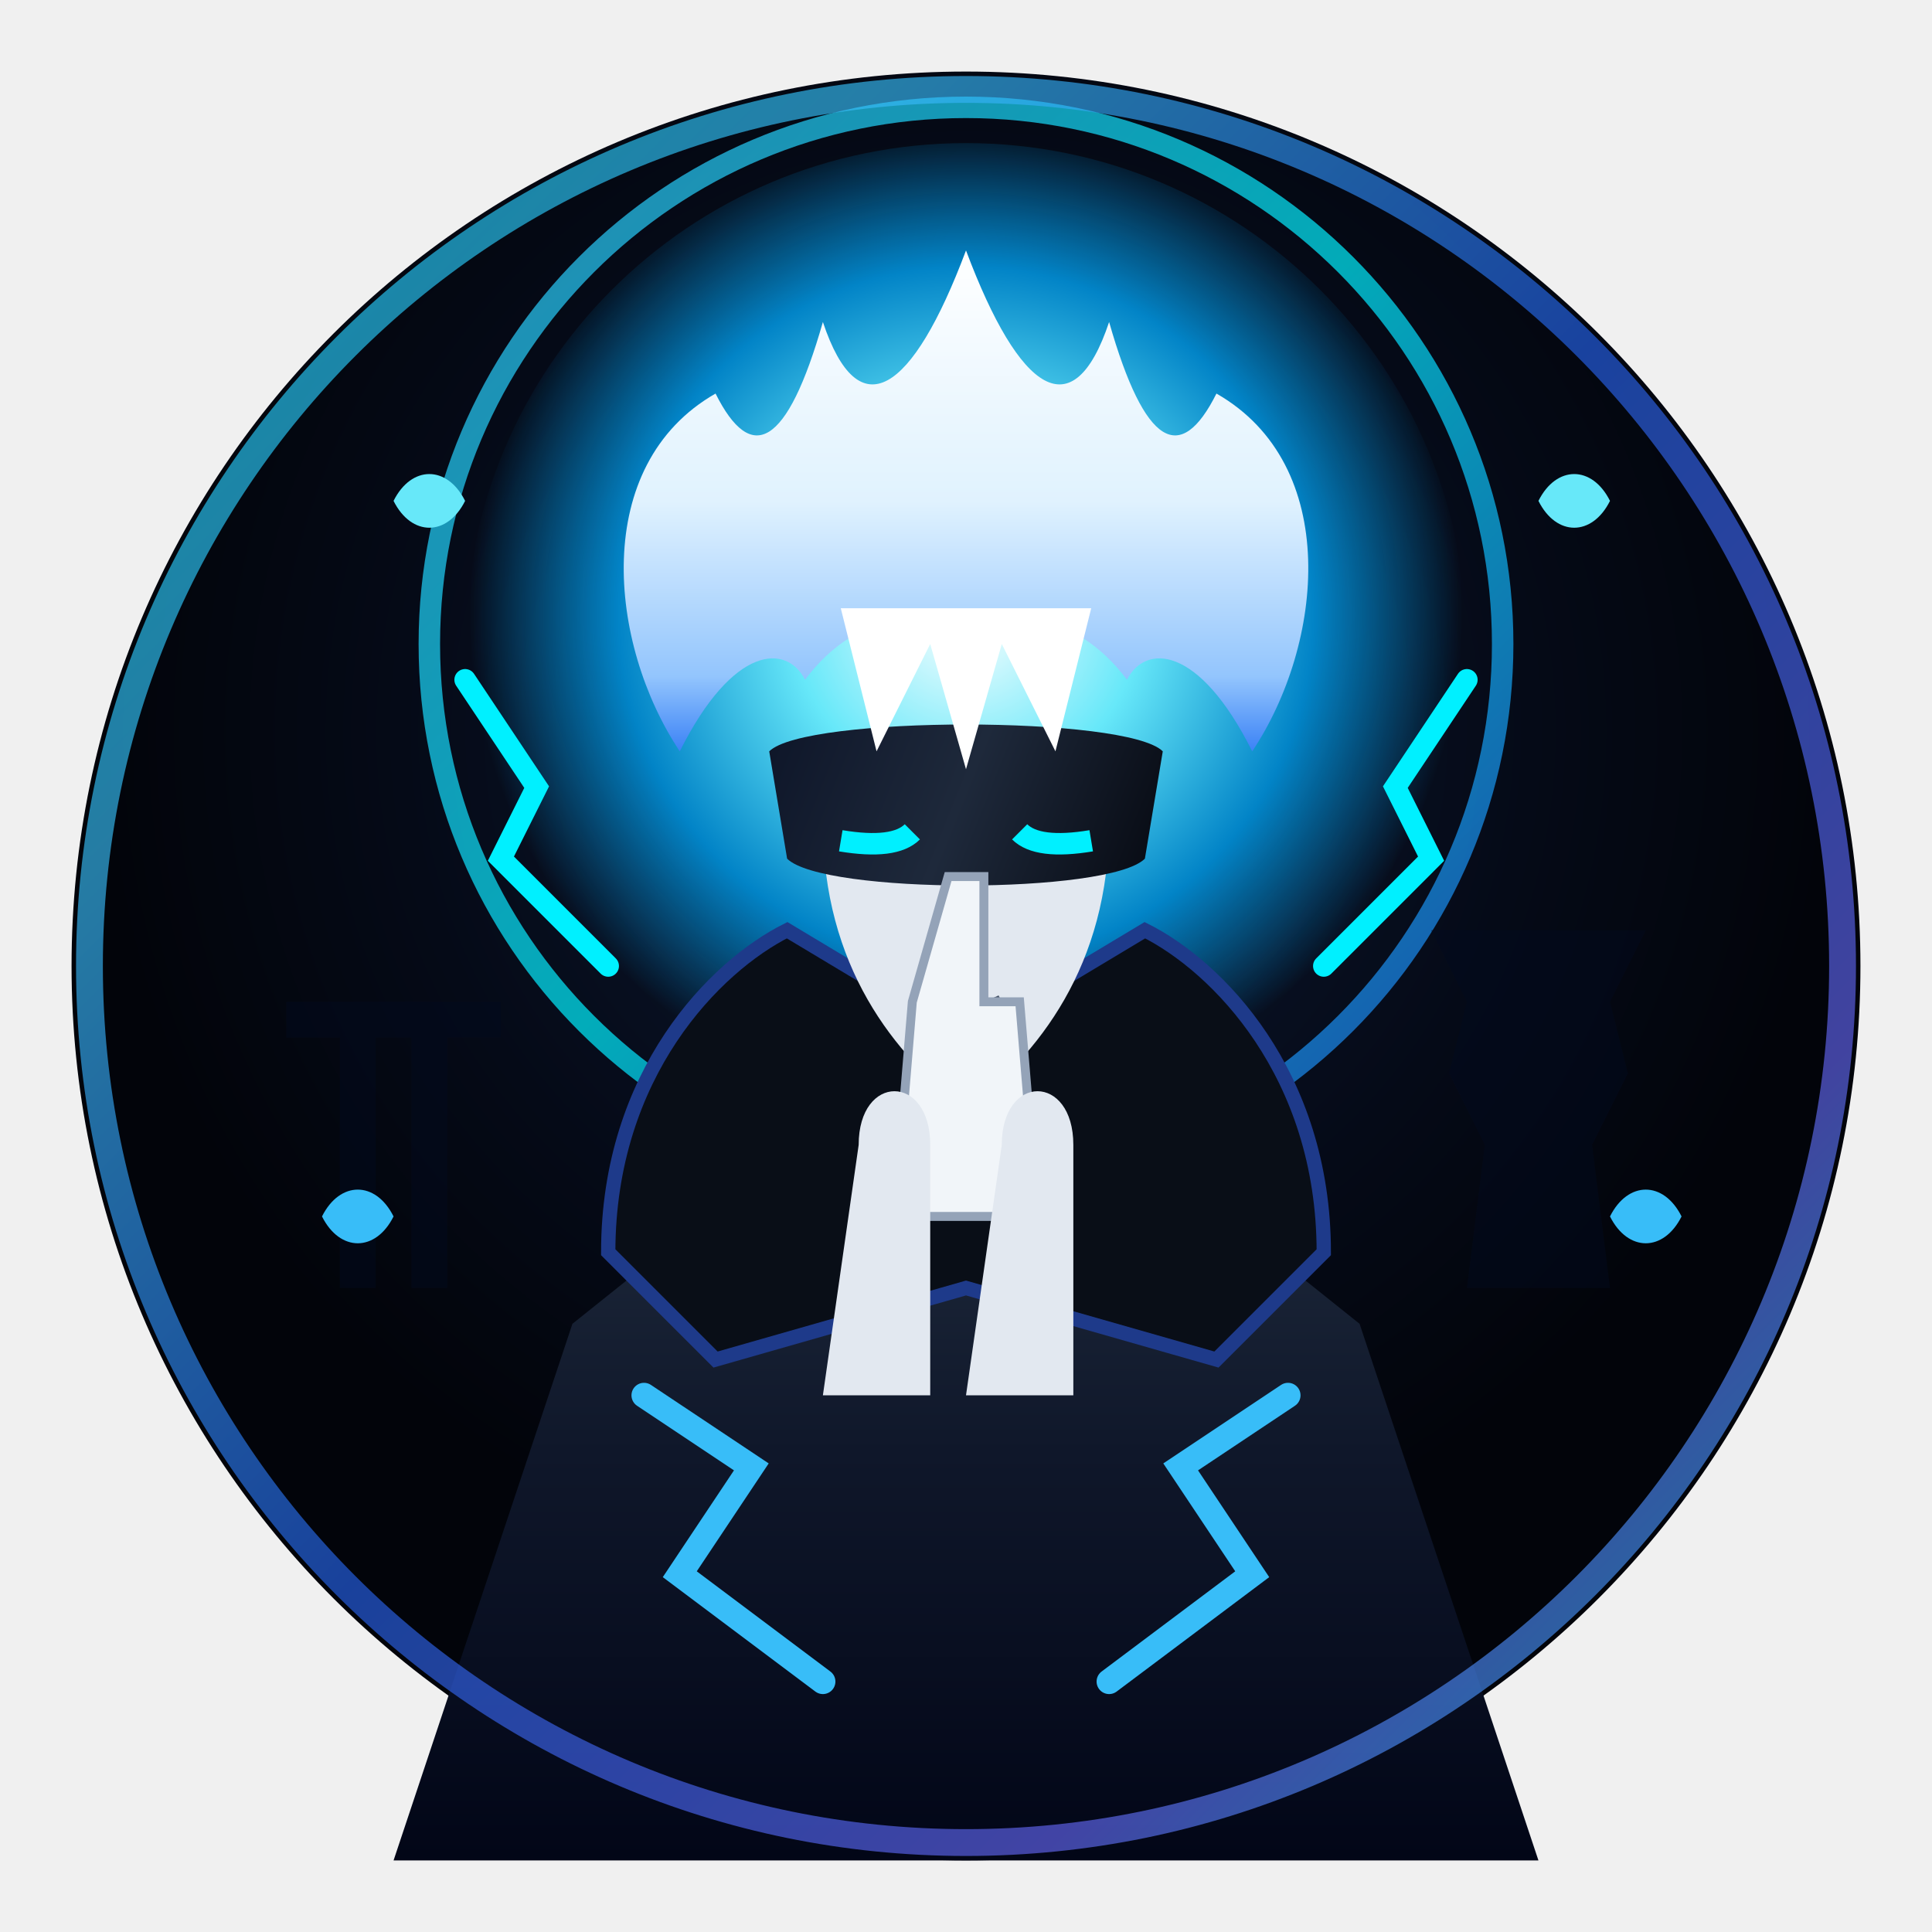
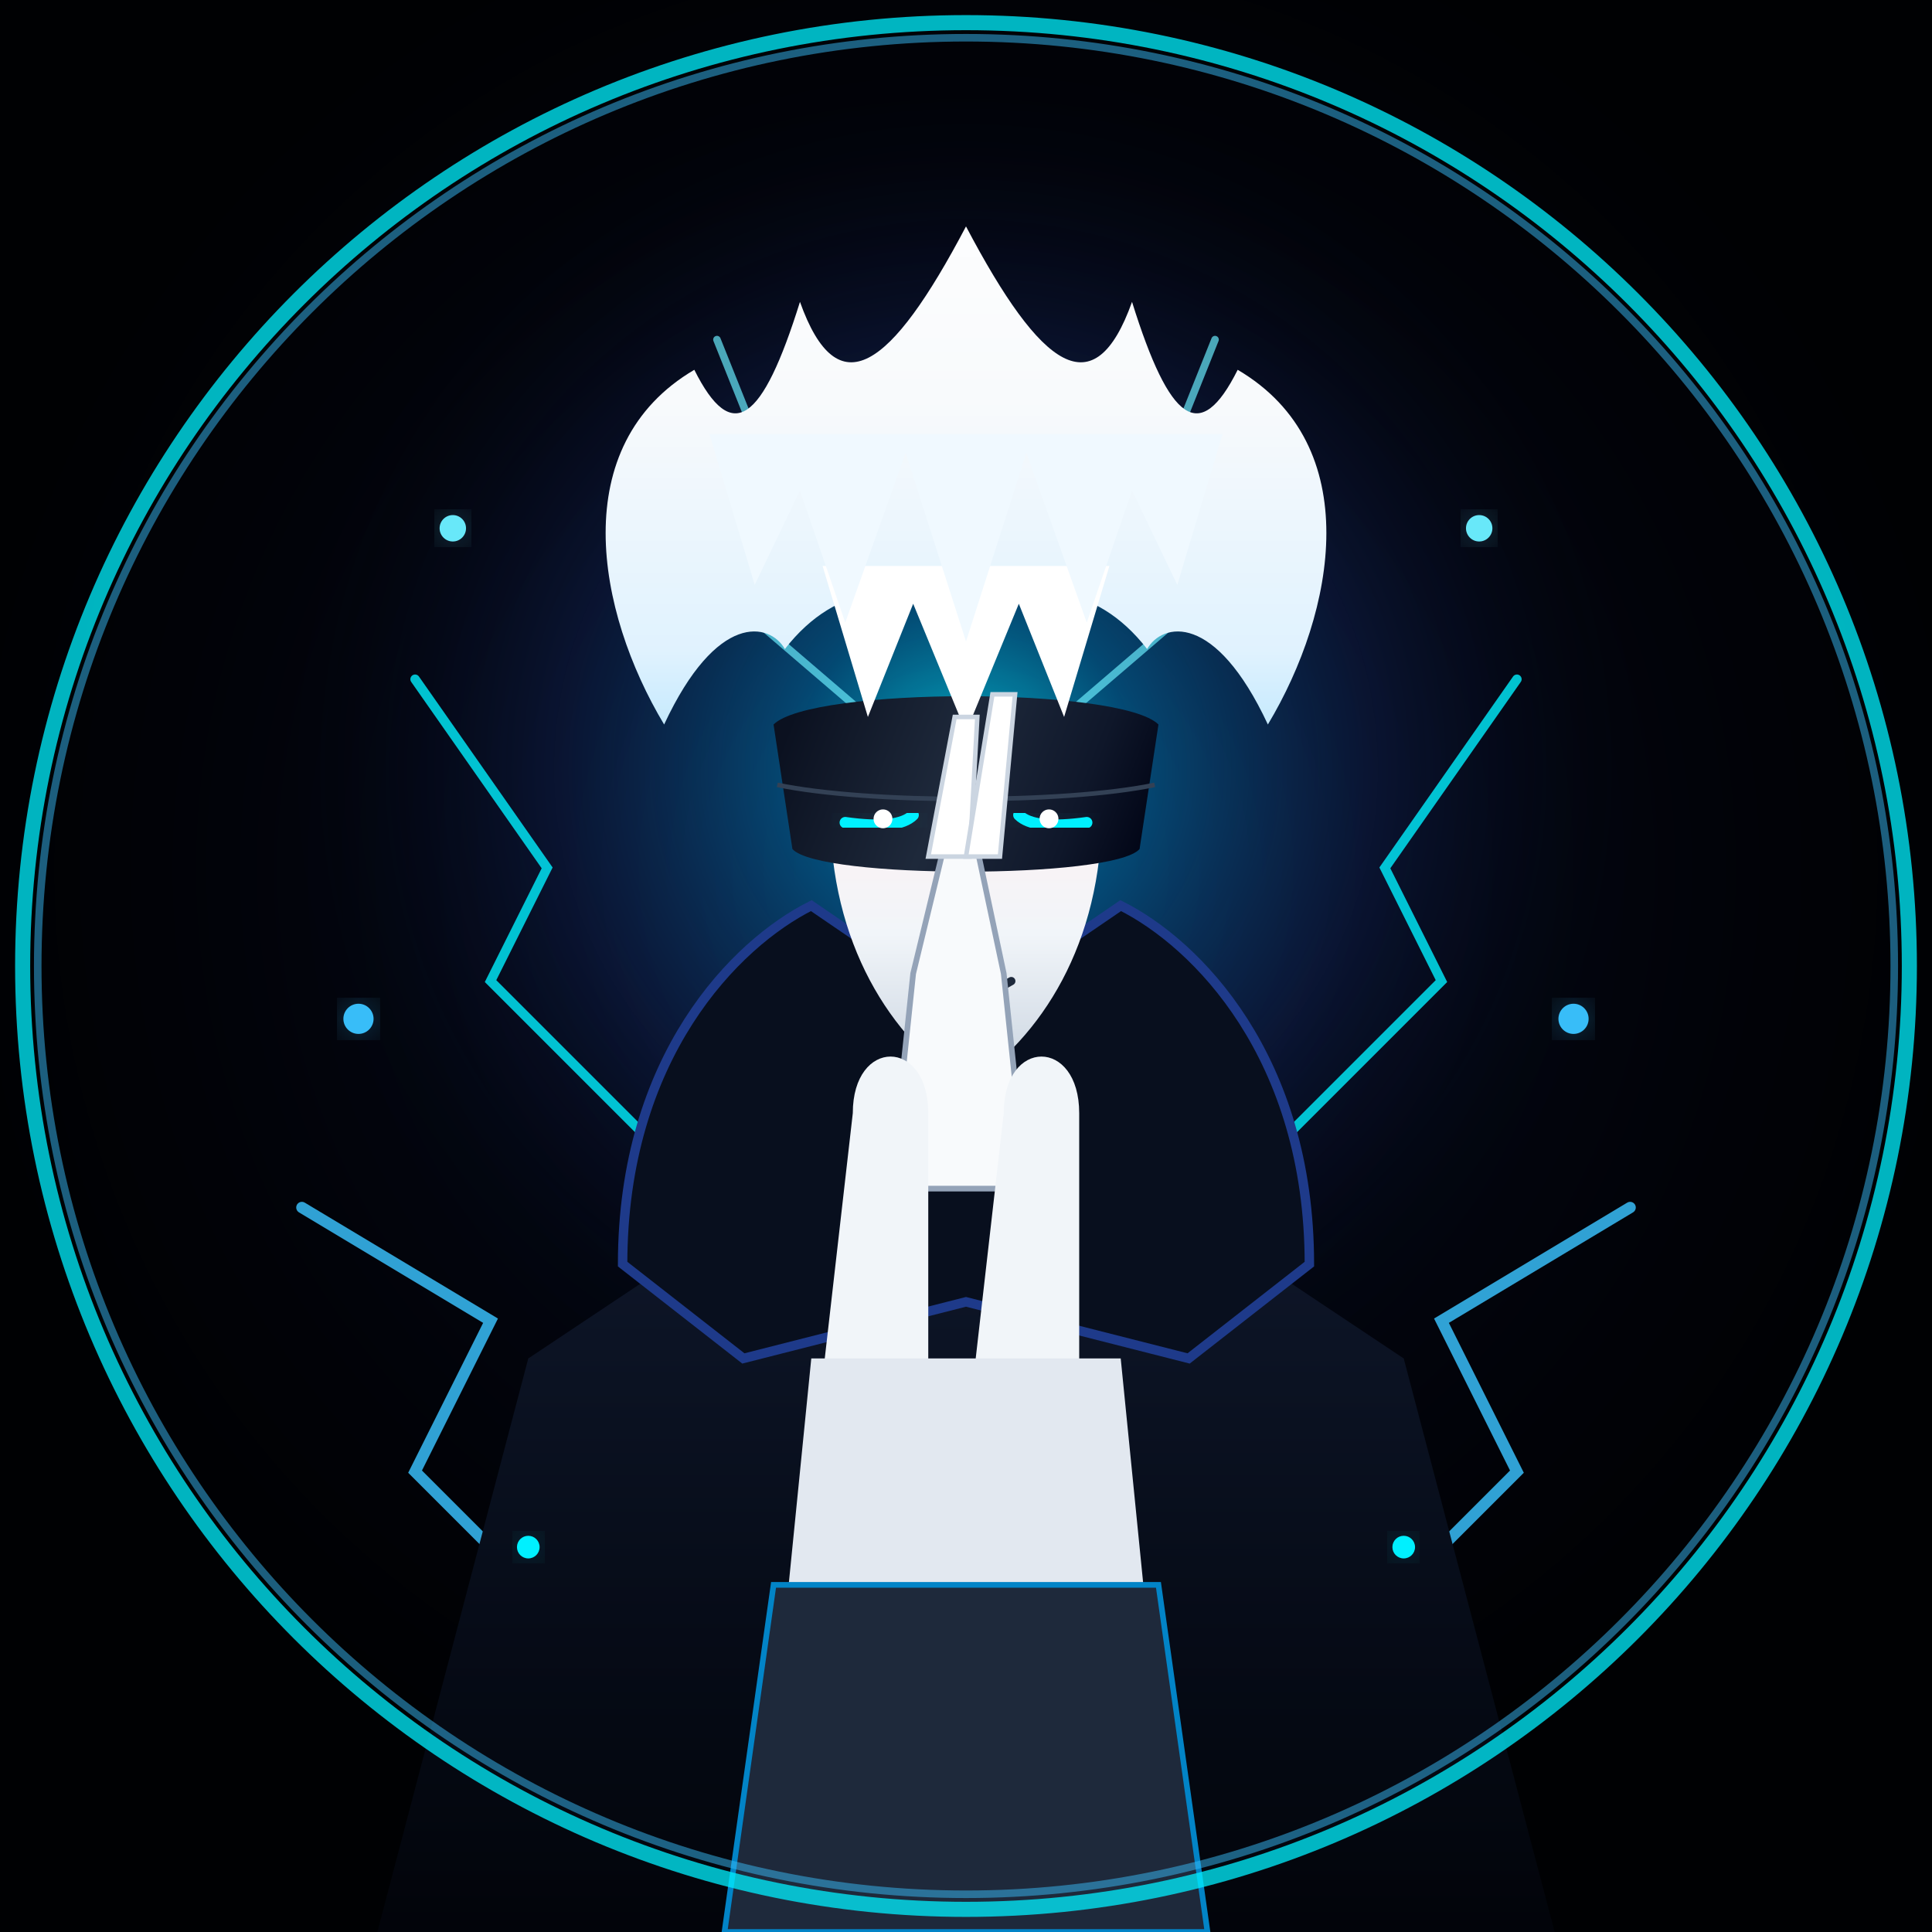
- <svg xmlns="http://www.w3.org/2000/svg" width="512" height="512" viewBox="0 0 108 108" fill="none">
+ <svg xmlns="http://www.w3.org/2000/svg" width="512" height="512" viewBox="0 0 512 512" fill="none">
  <defs>
-     <radialGradient id="bgGrad" cx="50%" cy="37%" r="48%">
-       <stop offset="0%" stop-color="#0D1B36" />
-       <stop offset="65%" stop-color="#050A17" />
-       <stop offset="100%" stop-color="#02040A" />
+     <radialGradient id="bg_space" cx="50%" cy="45%" r="52%">
+       <stop offset="0%" stop-color="#08142c" />
+       <stop offset="40%" stop-color="#030713" />
+       <stop offset="80%" stop-color="#010207" />
+       <stop offset="100%" stop-color="#000103" />
    </radialGradient>
-     <radialGradient id="sphereGrad" cx="50%" cy="47%" r="50%">
-       <stop offset="0%" stop-color="#FFFFFF" />
-       <stop offset="35%" stop-color="#67E8F9" />
-       <stop offset="70%" stop-color="#0284C7" />
-       <stop offset="100%" stop-color="#0284C7" stop-opacity="0" />
+     <radialGradient id="core_aura" cx="50%" cy="44%" r="42%">
+       <stop offset="0%" stop-color="#00f0ff" stop-opacity="0.75" />
+       <stop offset="25%" stop-color="#0284c7" stop-opacity="0.5" />
+       <stop offset="60%" stop-color="#1e3a8a" stop-opacity="0.25" />
+       <stop offset="100%" stop-color="#020617" stop-opacity="0" />
    </radialGradient>
-     <linearGradient id="ringGrad" x1="24" y1="6" x2="84" y2="66" gradientUnits="userSpaceOnUse">
-       <stop offset="0%" stop-color="#38BDF8" />
-       <stop offset="50%" stop-color="#00F0FF" />
-       <stop offset="100%" stop-color="#2563EB" />
+     <radialGradient id="hand_aura" cx="50%" cy="66%" r="28%">
+       <stop offset="0%" stop-color="#38bdf8" stop-opacity="0.6" />
+       <stop offset="50%" stop-color="#0369a1" stop-opacity="0.3" />
+       <stop offset="100%" stop-color="#020617" stop-opacity="0" />
+     </radialGradient>
+     <linearGradient id="jacket_grad" x1="256" y1="270" x2="256" y2="512" gradientUnits="userSpaceOnUse">
+       <stop offset="0%" stop-color="#1e293b" />
+       <stop offset="20%" stop-color="#0f172a" />
+       <stop offset="60%" stop-color="#070d1a" />
+       <stop offset="100%" stop-color="#02040a" />
    </linearGradient>
-     <linearGradient id="coatGrad" x1="54" y1="66" x2="54" y2="104" gradientUnits="userSpaceOnUse">
-       <stop offset="0%" stop-color="#1E293B" />
-       <stop offset="40%" stop-color="#0F172A" />
+     <linearGradient id="hair_main" x1="256" y1="30" x2="256" y2="220" gradientUnits="userSpaceOnUse">
+       <stop offset="0%" stop-color="#ffffff" />
+       <stop offset="40%" stop-color="#f8fafc" />
+       <stop offset="75%" stop-color="#e0f2fe" />
+       <stop offset="90%" stop-color="#bae6fd" />
+       <stop offset="100%" stop-color="#38bdf8" />
+     </linearGradient>
+     <linearGradient id="blindfold_grad" x1="210" y1="190" x2="302" y2="226" gradientUnits="userSpaceOnUse">
+       <stop offset="0%" stop-color="#0b1120" />
+       <stop offset="45%" stop-color="#1e293b" />
+       <stop offset="80%" stop-color="#0f172a" />
      <stop offset="100%" stop-color="#020617" />
    </linearGradient>
-     <linearGradient id="hairGrad" x1="54" y1="14" x2="54" y2="42" gradientUnits="userSpaceOnUse">
-       <stop offset="0%" stop-color="#FFFFFF" />
-       <stop offset="50%" stop-color="#E0F2FE" />
-       <stop offset="85%" stop-color="#93C5FD" />
-       <stop offset="100%" stop-color="#3B82F6" />
+     <linearGradient id="skin_grad" x1="256" y1="210" x2="256" y2="285" gradientUnits="userSpaceOnUse">
+       <stop offset="0%" stop-color="#fff1f2" />
+       <stop offset="50%" stop-color="#f1f5f9" />
+       <stop offset="100%" stop-color="#cbd5e1" />
    </linearGradient>
-     <linearGradient id="blindfoldGrad" x1="44" y1="40" x2="64" y2="48" gradientUnits="userSpaceOnUse">
-       <stop offset="0%" stop-color="#0F172A" />
-       <stop offset="50%" stop-color="#1E293B" />
-       <stop offset="100%" stop-color="#090D16" />
-     </linearGradient>
-     <linearGradient id="outerRingGrad" x1="0" y1="0" x2="108" y2="108" gradientUnits="userSpaceOnUse">
-       <stop offset="0%" stop-color="#00F0FF" />
-       <stop offset="25%" stop-color="#38BDF8" />
-       <stop offset="50%" stop-color="#2563EB" />
-       <stop offset="75%" stop-color="#6366F1" />
-       <stop offset="100%" stop-color="#00F0FF" />
-     </linearGradient>
+     <filter id="glow_cyan" x="-20%" y="-20%" width="140%" height="140%">
+       <feGaussianBlur stdDeviation="6" result="blur" />
+       <feComposite in="SourceGraphic" in2="blur" operator="over" />
+     </filter>
  </defs>
-   <circle cx="54" cy="54" r="50" fill="url(#bgGrad)" />
-   <circle cx="54" cy="36" r="28" fill="url(#sphereGrad)" />
-   <circle cx="54" cy="36" r="30" stroke="url(#ringGrad)" stroke-width="1.2" stroke-opacity="0.7" fill="none" />
-   <path d="M16,56 L28,56 L28,58 L25,58 L25,72 L23,72 L23,58 L21,58 L21,72 L19,72 L19,58 L16,58 Z" fill="#020B1E" fill-opacity="0.5" />
-   <path d="M80,52 L92,52 L90,56 L91,60 L89,64 L90,72 L82,72 L83,64 L81,60 L82,56 Z" fill="#020B1E" fill-opacity="0.5" />
-   <path d="M32,74 L42,66 L54,72 L66,66 L76,74 L86,104 L22,104 Z" fill="url(#coatGrad)" />
-   <path d="M34,70 C34,60 40,54 44,52 L54,58 L64,52 C68,54 74,60 74,70 L68,76 L54,72 L40,76 Z" fill="#090E17" stroke="#1E3A8A" stroke-width="0.8" />
-   <path d="M46,46 C46,54 50,59 54,62 C58,59 62,54 62,46 Z" fill="#E2E8F0" />
-   <path d="M52,56 Q54,57 56,56" stroke="#475569" stroke-width="0.8" fill="none" />
-   <path d="M43,42 C45,40 63,40 65,42 L64,48 C62,50 46,50 44,48 Z" fill="url(#blindfoldGrad)" />
-   <path d="M47,47 Q50,47.5 51,46.5" stroke="#00F0FF" stroke-width="1.2" fill="none" />
-   <path d="M57,46.5 Q58,47.5 61,47" stroke="#00F0FF" stroke-width="1.2" fill="none" />
-   <path d="M38,42 C34,36 33,26 40,22 C42,26 44,25 46,18 C48,24 51,22 54,14 C57,22 60,24 62,18 C64,25 66,26 68,22 C75,26 74,36 70,42 C67,36 64,36 63,38 C60,34 56,34 54,36 C52,34 48,34 45,38 C44,36 41,36 38,42 Z" fill="url(#hairGrad)" />
-   <path d="M47,34 L49,42 L52,36 L54,43 L56,36 L59,42 L61,34" fill="#FFFFFF" />
-   <path d="M51,56 L53,49 L55,49 L55,56 L57,56 L58,68 L50,68 Z" fill="#F1F5F9" stroke="#94A3B8" stroke-width="0.5" />
-   <path d="M48,64 C48,60 52,60 52,64 L52,78 L46,78 Z" fill="#E2E8F0" />
-   <path d="M56,64 C56,60 60,60 60,64 L60,78 L54,78 Z" fill="#E2E8F0" />
-   <path d="M26,38 L30,44 L28,48 L34,54" stroke="#00F0FF" stroke-width="1.2" stroke-linecap="round" fill="none" />
-   <path d="M82,38 L78,44 L80,48 L74,54" stroke="#00F0FF" stroke-width="1.2" stroke-linecap="round" fill="none" />
-   <path d="M36,78 L42,82 L38,88 L46,94" stroke="#38BDF8" stroke-width="1.4" stroke-linecap="round" fill="none" />
-   <path d="M72,78 L66,82 L70,88 L62,94" stroke="#38BDF8" stroke-width="1.4" stroke-linecap="round" fill="none" />
-   <path d="M22,28 C23,30 25,30 26,28 C25,26 23,26 22,28 Z" fill="#67E8F9" />
-   <path d="M86,28 C87,30 89,30 90,28 C89,26 87,26 86,28 Z" fill="#67E8F9" />
-   <path d="M18,68 C19,70 21,70 22,68 C21,66 19,66 18,68 Z" fill="#38BDF8" />
-   <path d="M90,68 C91,70 93,70 94,68 C93,66 91,66 90,68 Z" fill="#38BDF8" />
-   <circle cx="54" cy="54" r="49" stroke="url(#outerRingGrad)" stroke-width="1.5" stroke-opacity="0.65" fill="none" />
+   <rect width="512" height="512" fill="url(#bg_space)" />
+   <circle cx="256" cy="230" r="220" fill="url(#core_aura)" />
+   <circle cx="256" cy="350" r="160" fill="url(#hand_aura)" />
+   <path d="M110,180 L145,230 L130,260 L180,310" stroke="#00f0ff" stroke-width="2.5" stroke-linecap="round" fill="none" opacity="0.8" />
+   <path d="M402,180 L367,230 L382,260 L332,310" stroke="#00f0ff" stroke-width="2.5" stroke-linecap="round" fill="none" opacity="0.8" />
+   <path d="M80,320 L130,350 L110,390 L160,440" stroke="#38bdf8" stroke-width="3" stroke-linecap="round" fill="none" opacity="0.85" />
+   <path d="M432,320 L382,350 L402,390 L352,440" stroke="#38bdf8" stroke-width="3" stroke-linecap="round" fill="none" opacity="0.85" />
+   <path d="M190,90 L210,140 L195,160 L230,190" stroke="#67e8f9" stroke-width="2" stroke-linecap="round" fill="none" opacity="0.7" />
+   <path d="M322,90 L302,140 L317,160 L282,190" stroke="#67e8f9" stroke-width="2" stroke-linecap="round" fill="none" opacity="0.7" />
+   <path d="M100,512 L140,360 L200,320 L256,345 L312,320 L372,360 L412,512 Z" fill="url(#jacket_grad)" />
+   <path d="M165,335 C165,280 195,250 215,240 L256,268 L297,240 C317,250 347,280 347,335 L315,360 L256,345 L197,360 Z" fill="#080f1e" stroke="#1e3a8a" stroke-width="2.5" />
+   <path d="M220,215 C220,250 236,275 256,288 C276,275 292,250 292,215 Z" fill="url(#skin_grad)" />
+   <path d="M246,263 Q256,267 268,260" stroke="#1e293b" stroke-width="2.2" stroke-linecap="round" fill="none" />
+   <path d="M256,265 Q260,266 264,264" stroke="#475569" stroke-width="1.5" stroke-linecap="round" fill="none" />
+   <path d="M205,192 C215,182 297,182 307,192 L302,225 C295,233 217,233 210,225 Z" fill="url(#blindfold_grad)" />
+   <path d="M206,208 C230,213 282,213 306,208" stroke="#334155" stroke-width="1.2" fill="none" />
+   <path d="M224,218 Q238,220 242,216" stroke="#00f0ff" stroke-width="3" stroke-linecap="round" fill="none" filter="url(#glow_cyan)" />
+   <path d="M270,216 Q274,220 288,218" stroke="#00f0ff" stroke-width="3" stroke-linecap="round" fill="none" filter="url(#glow_cyan)" />
+   <circle cx="234" cy="217" r="2.5" fill="#ffffff" />
+   <circle cx="278" cy="217" r="2.5" fill="#ffffff" />
+   <path d="M176,192 C158,162 150,118 184,98 C194,118 202,112 212,80 C222,108 236,98 256,60 C276,98 290,108 300,80 C310,112 318,118 328,98 C362,118 354,162 336,192 C322,162 308,165 304,172 C290,154 272,154 256,162 C240,154 222,154 208,172 C204,165 190,162 176,192 Z" fill="url(#hair_main)" />
+   <path d="M218,150 L230,190 L242,160 L256,194 L270,160 L282,190 L294,150" fill="#ffffff" />
+   <path d="M188,115 L200,155 L212,130 L224,165 L240,120 L256,170 L272,120 L288,165 L300,130 L312,155 L324,115" fill="#f0f9ff" />
+   <path d="M242,258 L250,225 L259,225 L266,258 L272,315 L236,315 Z" fill="#f8fafc" stroke="#94a3b8" stroke-width="1.5" />
+   <path d="M246,227 L253,190 L259,190 L257,227 Z" fill="#ffffff" stroke="#cbd5e1" stroke-width="1.2" />
+   <path d="M256,227 L263,184 L269,184 L265,227 Z" fill="#ffffff" stroke="#cbd5e1" stroke-width="1.2" />
+   <path d="M226,295 C226,275 246,275 246,295 L246,365 L218,365 Z" fill="#f1f5f9" />
+   <path d="M266,295 C266,275 286,275 286,295 L286,365 L258,365 Z" fill="#f1f5f9" />
+   <path d="M215,360 L297,360 L305,440 L207,440 Z" fill="#e2e8f0" />
+   <path d="M205,420 L307,420 L320,512 L192,512 Z" fill="#1e293b" stroke="#0284c7" stroke-width="1.5" />
+   <circle cx="120" cy="140" r="3.5" fill="#67e8f9" filter="url(#glow_cyan)" />
+   <circle cx="392" cy="140" r="3.5" fill="#67e8f9" filter="url(#glow_cyan)" />
+   <circle cx="95" cy="270" r="4" fill="#38bdf8" filter="url(#glow_cyan)" />
+   <circle cx="417" cy="270" r="4" fill="#38bdf8" filter="url(#glow_cyan)" />
+   <circle cx="140" cy="410" r="3" fill="#00f0ff" filter="url(#glow_cyan)" />
+   <circle cx="372" cy="410" r="3" fill="#00f0ff" filter="url(#glow_cyan)" />
+   <circle cx="256" cy="256" r="250" stroke="#00f0ff" stroke-width="4" stroke-opacity="0.75" fill="none" />
+   <circle cx="256" cy="256" r="246" stroke="#38bdf8" stroke-width="2" stroke-opacity="0.5" fill="none" />
</svg>
